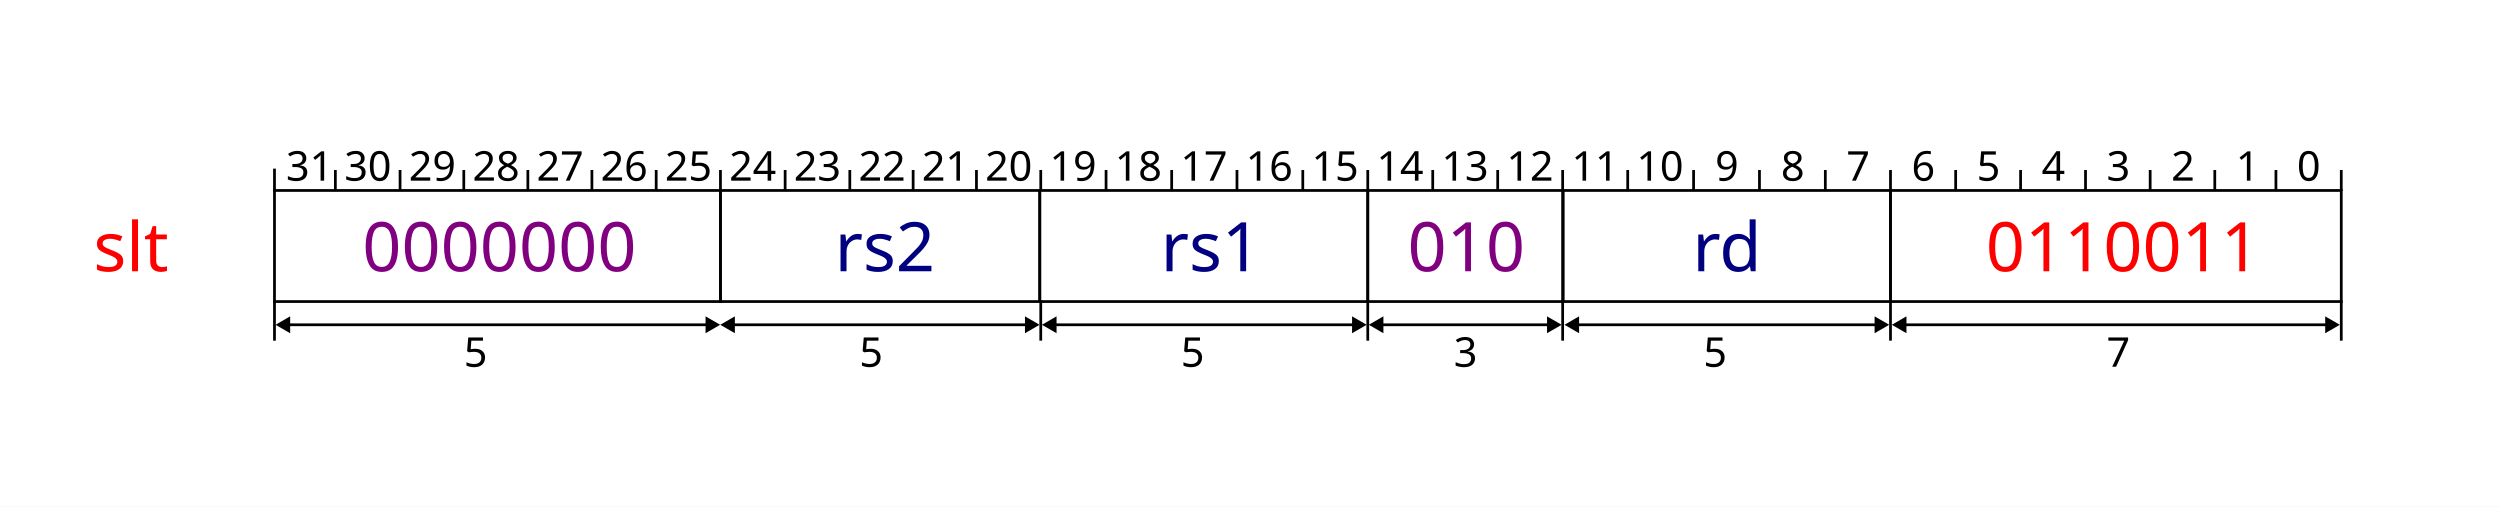
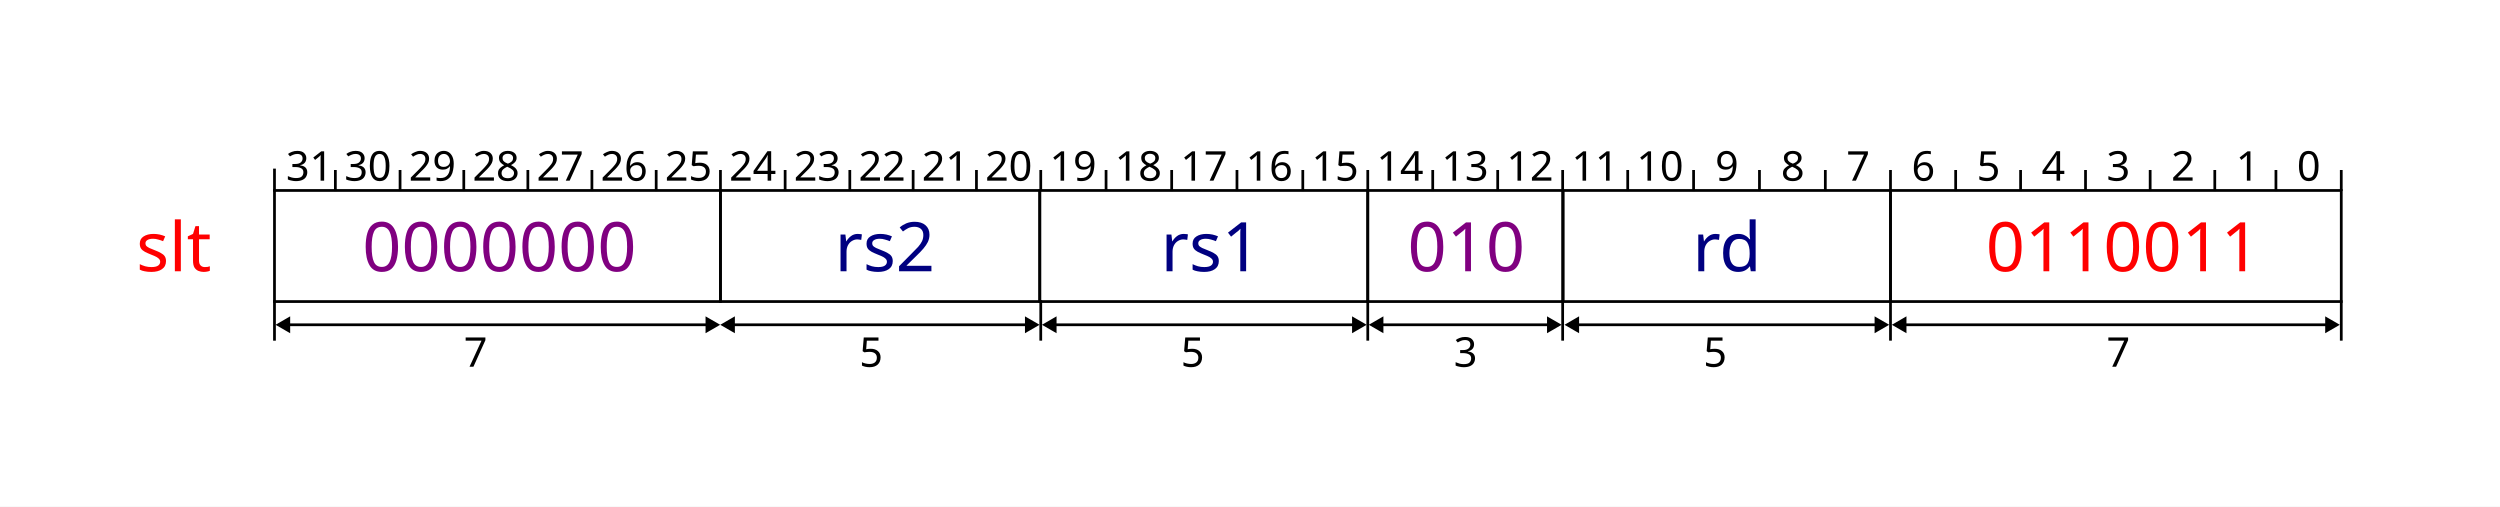
<svg xmlns="http://www.w3.org/2000/svg" width="241.457mm" height="48.931mm" viewBox="0 0 241.457 48.931" version="1.1" id="svg1" xml:space="preserve">
  <defs id="defs1">
    <marker style="overflow:visible" id="Triangle" refX="0" refY="0" orient="auto-start-reverse" markerWidth="1" markerHeight="1" viewBox="0 0 1 1" preserveAspectRatio="xMidYMid">
      <path transform="scale(0.5)" style="fill:context-stroke;fill-rule:evenodd;stroke:context-stroke;stroke-width:1pt" d="M 5.77,0 -2.88,5 V -5 Z" id="path135" />
    </marker>
  </defs>
  <g id="layer3" transform="translate(21.31817,-2.275862)">
    <rect style="fill:#ffffff;stroke:none;stroke-width:0.265;stroke-linecap:square;stroke-dasharray:none" id="rect53" width="241.457" height="48.931" x="-21.318" y="2.276" />
  </g>
  <g id="layer1" transform="translate(21.31817,-2.275862)" style="display:inline">
    <text xml:space="preserve" style="font-size:3.969px;line-height:1;font-family:Ubuntu;-inkscape-font-specification:Ubuntu;writing-mode:lr-tb;direction:ltr;fill:#000000;stroke-width:0.529;stroke-linecap:square" x="6.314" y="19.724" id="text1">
      <tspan id="tspan1" style="font-size:3.969px;fill:#000000;stroke-width:0.529" x="6.314" y="19.724">31</tspan>
    </text>
    <text xml:space="preserve" style="font-size:6.615px;line-height:1;font-family:Ubuntu;-inkscape-font-specification:Ubuntu;writing-mode:lr-tb;direction:ltr;fill:#800080;stroke-width:0.529;stroke-linecap:square" x="13.671" y="28.477" id="text2">
      <tspan id="tspan2" style="fill:#800080;stroke-width:0.529" x="13.671" y="28.477">0000000</tspan>
    </text>
    <text xml:space="preserve" style="font-size:3.969px;line-height:1;font-family:Ubuntu;-inkscape-font-specification:Ubuntu;writing-mode:lr-tb;direction:ltr;fill:#000000;stroke-width:0.529;stroke-linecap:square" x="11.946" y="19.724" id="text3">
      <tspan id="tspan3" style="font-size:3.969px;fill:#000000;stroke-width:0.529" x="11.946" y="19.724">30</tspan>
    </text>
    <text xml:space="preserve" style="font-size:3.969px;line-height:1;font-family:Ubuntu;-inkscape-font-specification:Ubuntu;writing-mode:lr-tb;direction:ltr;fill:#000000;stroke-width:0.529;stroke-linecap:square" x="18.17" y="19.724" id="text4">
      <tspan id="tspan4" style="font-size:3.969px;fill:#000000;stroke-width:0.529" x="18.17" y="19.724">29</tspan>
    </text>
    <path style="fill:#008000;stroke:#000000;stroke-width:0.265;stroke-linecap:square;stroke-dasharray:none" d="m 11.072,18.827 v 1.77" id="path4" />
    <path style="fill:#008000;stroke:#000000;stroke-width:0.265;stroke-linecap:square;stroke-dasharray:none" d="m 17.321,18.827 v 1.77" id="path6" />
    <path style="fill:#008000;stroke:#000000;stroke-width:0.265;stroke-linecap:square;stroke-dasharray:none" d="M 5.192,18.694 V 20.672" id="path7" />
    <text xml:space="preserve" style="font-size:3.969px;line-height:1;font-family:Ubuntu;-inkscape-font-specification:Ubuntu;writing-mode:lr-tb;direction:ltr;fill:#000000;stroke-width:0.529;stroke-linecap:square" x="24.326" y="19.724" id="text7">
      <tspan id="tspan7" style="font-size:3.969px;fill:#000000;stroke-width:0.529" x="24.326" y="19.724">28</tspan>
    </text>
    <path style="fill:#008000;stroke:#000000;stroke-width:0.265;stroke-linecap:square;stroke-dasharray:none" d="m 23.476,18.827 v 1.77" id="path8" />
    <text xml:space="preserve" style="font-size:3.969px;line-height:1;font-family:Ubuntu;-inkscape-font-specification:Ubuntu;writing-mode:lr-tb;direction:ltr;fill:#000000;stroke-width:0.529;stroke-linecap:square" x="30.513" y="19.724" id="text8">
      <tspan id="tspan8" style="font-size:3.969px;fill:#000000;stroke-width:0.529" x="30.513" y="19.724">27</tspan>
    </text>
    <path style="fill:#008000;stroke:#000000;stroke-width:0.265;stroke-linecap:square;stroke-dasharray:none" d="m 29.664,18.827 v 1.77" id="path9" />
    <text xml:space="preserve" style="font-size:3.969px;line-height:1;font-family:Ubuntu;-inkscape-font-specification:Ubuntu;writing-mode:lr-tb;direction:ltr;fill:#000000;stroke-width:0.529;stroke-linecap:square" x="36.7" y="19.724" id="text9">
      <tspan id="tspan9" style="font-size:3.969px;fill:#000000;stroke-width:0.529" x="36.7" y="19.724">26</tspan>
    </text>
    <path style="fill:#008000;stroke:#000000;stroke-width:0.265;stroke-linecap:square;stroke-dasharray:none" d="m 35.851,18.827 v 1.77" id="path10" />
    <text xml:space="preserve" style="font-size:3.969px;line-height:1;font-family:Ubuntu;-inkscape-font-specification:Ubuntu;writing-mode:lr-tb;direction:ltr;fill:#000000;stroke-width:0.529;stroke-linecap:square" x="42.907" y="19.724" id="text10">
      <tspan id="tspan10" style="font-size:3.969px;fill:#000000;stroke-width:0.529" x="42.907" y="19.724">25</tspan>
    </text>
    <path style="fill:#008000;stroke:#000000;stroke-width:0.265;stroke-linecap:square;stroke-dasharray:none" d="m 42.058,18.827 v 1.77" id="path11" />
    <text xml:space="preserve" style="font-size:3.969px;line-height:1;font-family:Ubuntu;-inkscape-font-specification:Ubuntu;writing-mode:lr-tb;direction:ltr;fill:#000000;stroke-width:0.529;stroke-linecap:square" x="49.114" y="19.724" id="text11">
      <tspan id="tspan11" style="font-size:3.969px;fill:#000000;stroke-width:0.529" x="49.114" y="19.724">24</tspan>
    </text>
    <path style="fill:#008000;stroke:#000000;stroke-width:0.265;stroke-linecap:square;stroke-dasharray:none" d="m 48.265,18.827 v 1.77" id="path12" />
    <text xml:space="preserve" style="font-size:3.969px;line-height:1;font-family:Ubuntu;-inkscape-font-specification:Ubuntu;writing-mode:lr-tb;direction:ltr;fill:#000000;stroke-width:0.529;stroke-linecap:square" x="55.361" y="19.724" id="text13">
      <tspan id="tspan13" style="font-size:3.969px;fill:#000000;stroke-width:0.529" x="55.361" y="19.724">23</tspan>
    </text>
    <path style="fill:#008000;stroke:#000000;stroke-width:0.265;stroke-linecap:square;stroke-dasharray:none" d="m 54.512,18.827 v 1.77" id="path13" />
    <text xml:space="preserve" style="font-size:3.969px;line-height:1;font-family:Ubuntu;-inkscape-font-specification:Ubuntu;writing-mode:lr-tb;direction:ltr;fill:#000000;stroke-width:0.529;stroke-linecap:square" x="61.608" y="19.724" id="text14">
      <tspan id="tspan14" style="font-size:3.969px;fill:#000000;stroke-width:0.529" x="61.608" y="19.724">22</tspan>
    </text>
    <path style="fill:#008000;stroke:#000000;stroke-width:0.265;stroke-linecap:square;stroke-dasharray:none" d="m 60.759,18.827 v 1.77" id="path14" />
    <text xml:space="preserve" style="font-size:3.969px;line-height:1;font-family:Ubuntu;-inkscape-font-specification:Ubuntu;writing-mode:lr-tb;direction:ltr;fill:#000000;stroke-width:0.529;stroke-linecap:square" x="67.724" y="19.724" id="text15">
      <tspan id="tspan15" style="font-size:3.969px;fill:#000000;stroke-width:0.529" x="67.724" y="19.724">21</tspan>
    </text>
    <path style="fill:#008000;stroke:#000000;stroke-width:0.265;stroke-linecap:square;stroke-dasharray:none" d="m 66.875,18.827 v 1.77" id="path15" />
    <text xml:space="preserve" style="font-size:3.969px;line-height:1;font-family:Ubuntu;-inkscape-font-specification:Ubuntu;writing-mode:lr-tb;direction:ltr;fill:#000000;stroke-width:0.529;stroke-linecap:square" x="73.84" y="19.724" id="text16">
      <tspan id="tspan16" style="font-size:3.969px;fill:#000000;stroke-width:0.529" x="73.84" y="19.724">20</tspan>
    </text>
    <path style="fill:#008000;stroke:#000000;stroke-width:0.265;stroke-linecap:square;stroke-dasharray:none" d="m 72.99,18.827 v 1.77" id="path16" />
    <path style="fill:#008000;stroke:#000000;stroke-width:0.265;stroke-linecap:square;stroke-dasharray:none" d="m 79.201,18.827 v 1.77" id="path17" />
    <rect style="fill:none;stroke:#000000;stroke-width:0.265;stroke-linecap:square;stroke-dasharray:none" id="rect17" width="43.073" height="10.729" x="5.192" y="20.672" />
    <path style="fill:#008000;stroke:#000000;stroke-width:0.265;stroke-linecap:square;stroke-dasharray:none" d="m 5.192,31.401 v 3.647" id="path18" />
    <path style="fill:#008000;stroke:#000000;stroke-width:0.265;stroke-linecap:square;stroke-dasharray:none" d="m 79.201,31.404 v 3.641" id="path19" />
    <path style="fill:none;stroke:#000000;stroke-width:0.265;stroke-linecap:square;stroke-dasharray:none;marker-start:url(#Triangle);marker-end:url(#Triangle)" d="m 6.237,33.644 41.059,0" id="path20" />
    <text xml:space="preserve" style="font-size:3.969px;line-height:1;font-family:Ubuntu;-inkscape-font-specification:Ubuntu;writing-mode:lr-tb;direction:ltr;fill:#000000;stroke-width:0.529;stroke-linecap:square" x="23.484" y="37.694" id="text20">
-       <tspan id="tspan20" style="font-size:3.969px;fill:#000000;stroke-width:0.529" x="23.484" y="37.694">5</tspan>
+       <tspan id="tspan20" style="font-size:3.969px;fill:#000000;stroke-width:0.529" x="23.484" y="37.694">7</tspan>
    </text>
    <text xml:space="preserve" style="font-size:3.969px;line-height:1;font-family:Ubuntu;-inkscape-font-specification:Ubuntu;writing-mode:lr-tb;direction:ltr;fill:#000000;stroke-width:0.529;stroke-linecap:square" x="80.051" y="19.724" id="text21">
      <tspan id="tspan21" style="font-size:3.969px;fill:#000000;stroke-width:0.529" x="80.051" y="19.724">19</tspan>
    </text>
    <text xml:space="preserve" style="font-size:3.969px;line-height:1;font-family:Ubuntu;-inkscape-font-specification:Ubuntu;writing-mode:lr-tb;direction:ltr;fill:#000000;stroke-width:0.529;stroke-linecap:square" x="86.357" y="19.724" id="text22">
      <tspan id="tspan22" style="font-size:3.969px;fill:#000000;stroke-width:0.529" x="86.357" y="19.724">18</tspan>
    </text>
    <path style="fill:#008000;stroke:#000000;stroke-width:0.265;stroke-linecap:square;stroke-dasharray:none" d="m 85.508,18.827 v 1.77" id="path22" />
    <rect style="fill:none;stroke:#000000;stroke-width:0.265;stroke-linecap:square;stroke-dasharray:none" id="rect22" width="31.678" height="10.729" x="79.106" y="20.672" />
    <text xml:space="preserve" style="font-size:3.969px;line-height:1;font-family:Ubuntu;-inkscape-font-specification:Ubuntu;writing-mode:lr-tb;direction:ltr;fill:#000000;stroke-width:0.529;stroke-linecap:square" x="92.695" y="19.724" id="text23">
      <tspan id="tspan23" style="font-size:3.969px;fill:#000000;stroke-width:0.529" x="92.695" y="19.724">17</tspan>
    </text>
    <path style="fill:#008000;stroke:#000000;stroke-width:0.265;stroke-linecap:square;stroke-dasharray:none" d="m 91.846,18.827 v 1.77" id="path23" />
    <text xml:space="preserve" style="font-size:3.969px;line-height:1;font-family:Ubuntu;-inkscape-font-specification:Ubuntu;writing-mode:lr-tb;direction:ltr;fill:#000000;stroke-width:0.529;stroke-linecap:square" x="99.001" y="19.724" id="text24">
      <tspan id="tspan24" style="font-size:3.969px;fill:#000000;stroke-width:0.529" x="99.001" y="19.724">16</tspan>
    </text>
    <path style="fill:#008000;stroke:#000000;stroke-width:0.265;stroke-linecap:square;stroke-dasharray:none" d="m 98.152,18.827 v 1.77" id="path24" />
    <text xml:space="preserve" style="font-size:3.969px;line-height:1;font-family:Ubuntu;-inkscape-font-specification:Ubuntu;writing-mode:lr-tb;direction:ltr;fill:#000000;stroke-width:0.529;stroke-linecap:square" x="105.359" y="19.724" id="text25">
      <tspan id="tspan25" style="font-size:3.969px;fill:#000000;stroke-width:0.529" x="105.359" y="19.724">15</tspan>
    </text>
    <path style="fill:#008000;stroke:#000000;stroke-width:0.265;stroke-linecap:square;stroke-dasharray:none" d="m 104.51,18.827 v 1.77" id="path25" />
    <path style="fill:#008000;stroke:#000000;stroke-width:0.265;stroke-linecap:square;stroke-dasharray:none" d="m 110.785,18.827 v 1.77" id="path26" />
    <text xml:space="preserve" style="font-size:6.615px;line-height:1;font-family:Ubuntu;-inkscape-font-specification:Ubuntu;writing-mode:lr-tb;direction:ltr;fill:#000080;stroke-width:0.529;stroke-linecap:square" x="90.791" y="28.477" id="text26">
      <tspan id="tspan26" style="fill:#000080;stroke-width:0.529" x="90.791" y="28.477">rs1</tspan>
    </text>
    <path style="fill:#008000;stroke:#000000;stroke-width:0.265;stroke-linecap:square;stroke-dasharray:none" d="m 110.785,31.404 v 3.641" id="path27" />
    <path style="fill:none;stroke:#000000;stroke-width:0.265;stroke-linecap:square;stroke-dasharray:none;marker-start:url(#Triangle);marker-end:url(#Triangle)" d="M 80.257,33.644 H 109.738" id="path28" />
    <text xml:space="preserve" style="font-size:3.969px;line-height:1;font-family:Ubuntu;-inkscape-font-specification:Ubuntu;writing-mode:lr-tb;direction:ltr;fill:#000000;stroke-width:0.529;stroke-linecap:square" x="92.735" y="37.694" id="text28">
      <tspan id="tspan28" style="font-size:3.969px;fill:#000000;stroke-width:0.529" x="92.735" y="37.694">5</tspan>
    </text>
    <text xml:space="preserve" style="font-size:3.969px;line-height:1;font-family:Ubuntu;-inkscape-font-specification:Ubuntu;writing-mode:lr-tb;direction:ltr;fill:#000000;stroke-width:0.529;stroke-linecap:square" x="111.634" y="19.724" id="text29">
      <tspan id="tspan29" style="font-size:3.969px;fill:#000000;stroke-width:0.529" x="111.634" y="19.724">14</tspan>
    </text>
    <text xml:space="preserve" style="font-size:3.969px;line-height:1;font-family:Ubuntu;-inkscape-font-specification:Ubuntu;writing-mode:lr-tb;direction:ltr;fill:#000000;stroke-width:0.529;stroke-linecap:square" x="117.908" y="19.724" id="text30">
      <tspan id="tspan30" style="font-size:3.969px;fill:#000000;stroke-width:0.529" x="117.908" y="19.724">13</tspan>
    </text>
    <path style="fill:#008000;stroke:#000000;stroke-width:0.265;stroke-linecap:square;stroke-dasharray:none" d="m 117.059,18.827 v 1.77" id="path30" />
    <text xml:space="preserve" style="font-size:3.969px;line-height:1;font-family:Ubuntu;-inkscape-font-specification:Ubuntu;writing-mode:lr-tb;direction:ltr;fill:#000000;stroke-width:0.529;stroke-linecap:square" x="124.183" y="19.724" id="text31">
      <tspan id="tspan31" style="font-size:3.969px;fill:#000000;stroke-width:0.529" x="124.183" y="19.724">12</tspan>
    </text>
    <path style="fill:#008000;stroke:#000000;stroke-width:0.265;stroke-linecap:square;stroke-dasharray:none" d="m 123.334,18.827 v 1.77" id="path31" />
    <rect style="fill:none;stroke:#000000;stroke-width:0.265;stroke-linecap:square;stroke-dasharray:none" id="rect31" width="18.824" height="10.729" x="110.785" y="20.672" />
    <path style="fill:#008000;stroke:#000000;stroke-width:0.265;stroke-linecap:square;stroke-dasharray:none" d="m 129.608,18.827 v 1.77" id="path32" />
    <path style="fill:#008000;stroke:#000000;stroke-width:0.265;stroke-linecap:square;stroke-dasharray:none" d="m 129.608,31.404 v 3.641" id="path33" />
    <path style="fill:none;stroke:#000000;stroke-width:0.265;stroke-linecap:square;stroke-dasharray:none;marker-start:url(#Triangle);marker-end:url(#Triangle)" d="m 111.825,33.644 h 16.743" id="path34" />
    <text xml:space="preserve" style="font-size:3.969px;line-height:1;font-family:Ubuntu;-inkscape-font-specification:Ubuntu;writing-mode:lr-tb;direction:ltr;fill:#000000;stroke-width:0.529;stroke-linecap:square" x="119.097" y="37.694" id="text34">
      <tspan id="tspan34" style="font-size:3.969px;fill:#000000;stroke-width:0.529" x="119.097" y="37.694">3</tspan>
    </text>
    <text xml:space="preserve" style="font-size:3.969px;line-height:1;font-family:Ubuntu;-inkscape-font-specification:Ubuntu;writing-mode:lr-tb;direction:ltr;fill:#000000;stroke-width:0.529;stroke-linecap:square" x="130.466" y="19.724" id="text35">
      <tspan id="tspan35" style="font-size:3.969px;fill:#000000;stroke-width:0.529" x="130.466" y="19.724">11</tspan>
    </text>
    <text xml:space="preserve" style="font-size:3.969px;line-height:1;font-family:Ubuntu;-inkscape-font-specification:Ubuntu;writing-mode:lr-tb;direction:ltr;fill:#000000;stroke-width:0.529;stroke-linecap:square" x="136.74" y="19.724" id="text36">
      <tspan id="tspan36" style="font-size:3.969px;fill:#000000;stroke-width:0.529" x="136.74" y="19.724">10</tspan>
    </text>
    <path style="fill:#008000;stroke:#000000;stroke-width:0.265;stroke-linecap:square;stroke-dasharray:none" d="m 135.891,18.827 v 1.77" id="path36" />
    <path style="fill:#008000;stroke:#000000;stroke-width:0.265;stroke-linecap:square;stroke-dasharray:none" d="m 142.253,18.827 v 1.77" id="path37" />
    <path style="fill:#008000;stroke:#000000;stroke-width:0.265;stroke-linecap:square;stroke-dasharray:none" d="m 148.615,18.827 v 1.77" id="path38" />
    <path style="fill:#008000;stroke:#000000;stroke-width:0.265;stroke-linecap:square;stroke-dasharray:none" d="m 154.977,18.827 v 1.77" id="path39" />
    <text xml:space="preserve" style="font-size:3.969px;line-height:1;font-family:Ubuntu;-inkscape-font-specification:Ubuntu;writing-mode:lr-tb;direction:ltr;fill:#000000;stroke-width:0.529;stroke-linecap:square" x="144.336" y="19.724" id="text39">
      <tspan id="tspan39" style="font-size:3.969px;fill:#000000;stroke-width:0.529" x="144.336" y="19.724">9</tspan>
    </text>
    <text xml:space="preserve" style="font-size:3.969px;line-height:1;font-family:Ubuntu;-inkscape-font-specification:Ubuntu;writing-mode:lr-tb;direction:ltr;fill:#000000;stroke-width:0.529;stroke-linecap:square" x="150.698" y="19.724" id="text40">
      <tspan id="tspan40" style="font-size:3.969px;fill:#000000;stroke-width:0.529" x="150.698" y="19.724">8</tspan>
    </text>
    <text xml:space="preserve" style="font-size:3.969px;line-height:1;font-family:Ubuntu;-inkscape-font-specification:Ubuntu;writing-mode:lr-tb;direction:ltr;fill:#000000;stroke-width:0.529;stroke-linecap:square" x="157.013" y="19.724" id="text41">
      <tspan id="tspan41" style="font-size:3.969px;fill:#000000;stroke-width:0.529" x="157.013" y="19.724">7</tspan>
    </text>
    <path style="fill:#008000;stroke:#000000;stroke-width:0.265;stroke-linecap:square;stroke-dasharray:none" d="m 161.271,18.827 v 1.77" id="path41" />
    <rect style="fill:none;stroke:#000000;stroke-width:0.265;stroke-linecap:square;stroke-dasharray:none" id="rect41" width="31.611" height="10.729" x="129.66" y="20.672" />
    <path style="fill:#008000;stroke:#000000;stroke-width:0.265;stroke-linecap:square;stroke-dasharray:none" d="m 161.271,31.404 v 3.641" id="path42" />
    <text xml:space="preserve" style="font-size:6.615px;line-height:1;font-family:Ubuntu;-inkscape-font-specification:Ubuntu;writing-mode:lr-tb;direction:ltr;fill:#000080;stroke-width:0.529;stroke-linecap:square" x="142.143" y="28.477" id="text42">
      <tspan id="tspan42" style="fill:#000080;stroke-width:0.529" x="142.143" y="28.477">rd</tspan>
    </text>
    <path style="fill:none;stroke:#000000;stroke-width:0.265;stroke-linecap:square;stroke-dasharray:none;marker-start:url(#Triangle);marker-end:url(#Triangle)" d="m 130.725,33.644 h 29.481" id="path43" />
    <text xml:space="preserve" style="font-size:3.969px;line-height:1;font-family:Ubuntu;-inkscape-font-specification:Ubuntu;writing-mode:lr-tb;direction:ltr;fill:#000000;stroke-width:0.529;stroke-linecap:square" x="143.203" y="37.694" id="text43">
      <tspan id="tspan43" style="font-size:3.969px;fill:#000000;stroke-width:0.529" x="143.203" y="37.694">5</tspan>
    </text>
    <path style="fill:#008000;stroke:#000000;stroke-width:0.265;stroke-linecap:square;stroke-dasharray:none" d="m 167.565,18.827 v 1.77" id="path44" />
    <text xml:space="preserve" style="font-size:3.969px;line-height:1;font-family:Ubuntu;-inkscape-font-specification:Ubuntu;writing-mode:lr-tb;direction:ltr;fill:#000000;stroke-width:0.529;stroke-linecap:square" x="163.307" y="19.724" id="text44">
      <tspan id="tspan44" style="font-size:3.969px;fill:#000000;stroke-width:0.529" x="163.307" y="19.724">6</tspan>
    </text>
    <text xml:space="preserve" style="font-size:3.969px;line-height:1;font-family:Ubuntu;-inkscape-font-specification:Ubuntu;writing-mode:lr-tb;direction:ltr;fill:#000000;stroke-width:0.529;stroke-linecap:square" x="169.601" y="19.724" id="text45">
      <tspan id="tspan45" style="font-size:3.969px;fill:#000000;stroke-width:0.529" x="169.601" y="19.724">5</tspan>
    </text>
    <path style="fill:#008000;stroke:#000000;stroke-width:0.265;stroke-linecap:square;stroke-dasharray:none" d="m 173.836,18.827 v 1.77" id="path45" />
    <text xml:space="preserve" style="font-size:3.969px;line-height:1;font-family:Ubuntu;-inkscape-font-specification:Ubuntu;writing-mode:lr-tb;direction:ltr;fill:#000000;stroke-width:0.529;stroke-linecap:square" x="175.872" y="19.724" id="text46">
      <tspan id="tspan46" style="font-size:3.969px;fill:#000000;stroke-width:0.529" x="175.872" y="19.724">4</tspan>
    </text>
    <path style="fill:#008000;stroke:#000000;stroke-width:0.265;stroke-linecap:square;stroke-dasharray:none" d="m 180.107,18.827 v 1.77" id="path46" />
    <text xml:space="preserve" style="font-size:3.969px;line-height:1;font-family:Ubuntu;-inkscape-font-specification:Ubuntu;writing-mode:lr-tb;direction:ltr;fill:#000000;stroke-width:0.529;stroke-linecap:square" x="182.143" y="19.724" id="text47">
      <tspan id="tspan47" style="font-size:3.969px;fill:#000000;stroke-width:0.529" x="182.143" y="19.724">3</tspan>
    </text>
    <path style="fill:#008000;stroke:#000000;stroke-width:0.265;stroke-linecap:square;stroke-dasharray:none" d="m 186.35,18.827 v 1.77" id="path47" />
    <text xml:space="preserve" style="font-size:3.969px;line-height:1;font-family:Ubuntu;-inkscape-font-specification:Ubuntu;writing-mode:lr-tb;direction:ltr;fill:#000000;stroke-width:0.529;stroke-linecap:square" x="188.385" y="19.724" id="text48">
      <tspan id="tspan48" style="font-size:3.969px;fill:#000000;stroke-width:0.529" x="188.385" y="19.724">2</tspan>
    </text>
    <path style="fill:#008000;stroke:#000000;stroke-width:0.265;stroke-linecap:square;stroke-dasharray:none" d="m 192.592,18.827 v 1.77" id="path48" />
    <text xml:space="preserve" style="font-size:3.969px;line-height:1;font-family:Ubuntu;-inkscape-font-specification:Ubuntu;writing-mode:lr-tb;direction:ltr;fill:#000000;stroke-width:0.529;stroke-linecap:square" x="194.628" y="19.724" id="text49">
      <tspan id="tspan49" style="font-size:3.969px;fill:#000000;stroke-width:0.529" x="194.628" y="19.724">1</tspan>
    </text>
    <path style="fill:#008000;stroke:#000000;stroke-width:0.265;stroke-linecap:square;stroke-dasharray:none" d="m 198.498,18.827 v 1.77" id="path49" />
    <text xml:space="preserve" style="font-size:3.969px;line-height:1;font-family:Ubuntu;-inkscape-font-specification:Ubuntu;writing-mode:lr-tb;direction:ltr;fill:#000000;stroke-width:0.529;stroke-linecap:square" x="200.534" y="19.724" id="text50">
      <tspan id="tspan50" style="font-size:3.969px;fill:#000000;stroke-width:0.529" x="200.534" y="19.724">0</tspan>
    </text>
    <path style="fill:#008000;stroke:#000000;stroke-width:0.265;stroke-linecap:square;stroke-dasharray:none" d="m 204.808,18.827 v 1.77" id="path50" />
    <rect style="fill:none;stroke:#000000;stroke-width:0.265;stroke-linecap:square;stroke-dasharray:none" id="rect50" width="43.537" height="10.729" x="161.271" y="20.672" />
    <text xml:space="preserve" style="font-size:6.615px;line-height:1;font-family:Ubuntu;-inkscape-font-specification:Ubuntu;writing-mode:lr-tb;direction:ltr;fill:#ff0000;stroke-width:0.529;stroke-linecap:square" x="170.475" y="28.477" id="text51">
      <tspan id="tspan51" style="fill:#ff0000;stroke-width:0.529" x="170.475" y="28.477">0110011</tspan>
    </text>
    <path style="fill:#008000;stroke:#000000;stroke-width:0.265;stroke-linecap:square;stroke-dasharray:none" d="m 204.808,31.404 v 3.641" id="path51" />
    <path style="fill:none;stroke:#000000;stroke-width:0.265;stroke-linecap:square;stroke-dasharray:none;marker-start:url(#Triangle);marker-end:url(#Triangle)" d="m 162.343,33.644 h 41.383" id="path52" />
    <text xml:space="preserve" style="font-size:3.969px;line-height:1;font-family:Ubuntu;-inkscape-font-specification:Ubuntu;writing-mode:lr-tb;direction:ltr;fill:#000000;stroke-width:0.529;stroke-linecap:square" x="182.139" y="37.694" id="text52">
      <tspan id="tspan52" style="font-size:3.969px;fill:#000000;stroke-width:0.529" x="182.139" y="37.694">7</tspan>
    </text>
-     <text xml:space="preserve" style="font-size:6.615px;line-height:1;font-family:Ubuntu;-inkscape-font-specification:Ubuntu;writing-mode:lr-tb;direction:ltr;fill:#ff0000;stroke-width:0.529;stroke-linecap:square" x="-12.296" y="28.477" id="text53">
-       <tspan id="tspan53" style="fill:#ff0000;stroke-width:0.529" x="-12.296" y="28.477">slt</tspan>
+     <text xml:space="preserve" style="font-size:6.615px;line-height:1;font-family:Ubuntu;-inkscape-font-specification:Ubuntu;writing-mode:lr-tb;direction:ltr;fill:#ff0000;stroke-width:0.529;stroke-linecap:square" x="-8.16" y="28.477" id="text53">
+       <tspan id="tspan53" style="fill:#ff0000;stroke-width:0.529" x="-8.16" y="28.477">slt</tspan>
    </text>
    <rect style="fill:none;stroke:#000000;stroke-width:0.265;stroke-linecap:square;stroke-dasharray:none" id="rect1" width="30.841" height="10.729" x="48.265" y="20.672" />
    <text xml:space="preserve" style="font-size:6.615px;line-height:1;font-family:Ubuntu;-inkscape-font-specification:Ubuntu;writing-mode:lr-tb;direction:ltr;fill:#000080;stroke-width:0.529;stroke-linecap:square" x="59.299" y="28.477" id="text5">
      <tspan id="tspan5" style="fill:#000080;stroke-width:0.529" x="59.299" y="28.477">rs2</tspan>
    </text>
    <text xml:space="preserve" style="font-size:6.615px;line-height:1;font-family:Ubuntu;-inkscape-font-specification:Ubuntu;writing-mode:lr-tb;direction:ltr;fill:#800080;stroke-width:0.529;stroke-linecap:square" x="114.626" y="28.477" id="text6">
      <tspan id="tspan6" style="fill:#800080;stroke-width:0.529" x="114.626" y="28.477">010</tspan>
    </text>
    <path style="fill:none;stroke:#000000;stroke-width:0.265;stroke-linecap:square;stroke-dasharray:none;marker-start:url(#Triangle);marker-end:url(#Triangle)" d="M 49.188,33.644 H 78.146" id="path21" />
    <text xml:space="preserve" style="font-size:3.969px;line-height:1;font-family:Ubuntu;-inkscape-font-specification:Ubuntu;writing-mode:lr-tb;direction:ltr;fill:#000000;stroke-width:0.529;stroke-linecap:square" x="61.683" y="37.694" id="text27">
      <tspan id="tspan27" style="font-size:3.969px;fill:#000000;stroke-width:0.529" x="61.683" y="37.694">5</tspan>
    </text>
  </g>
</svg>
